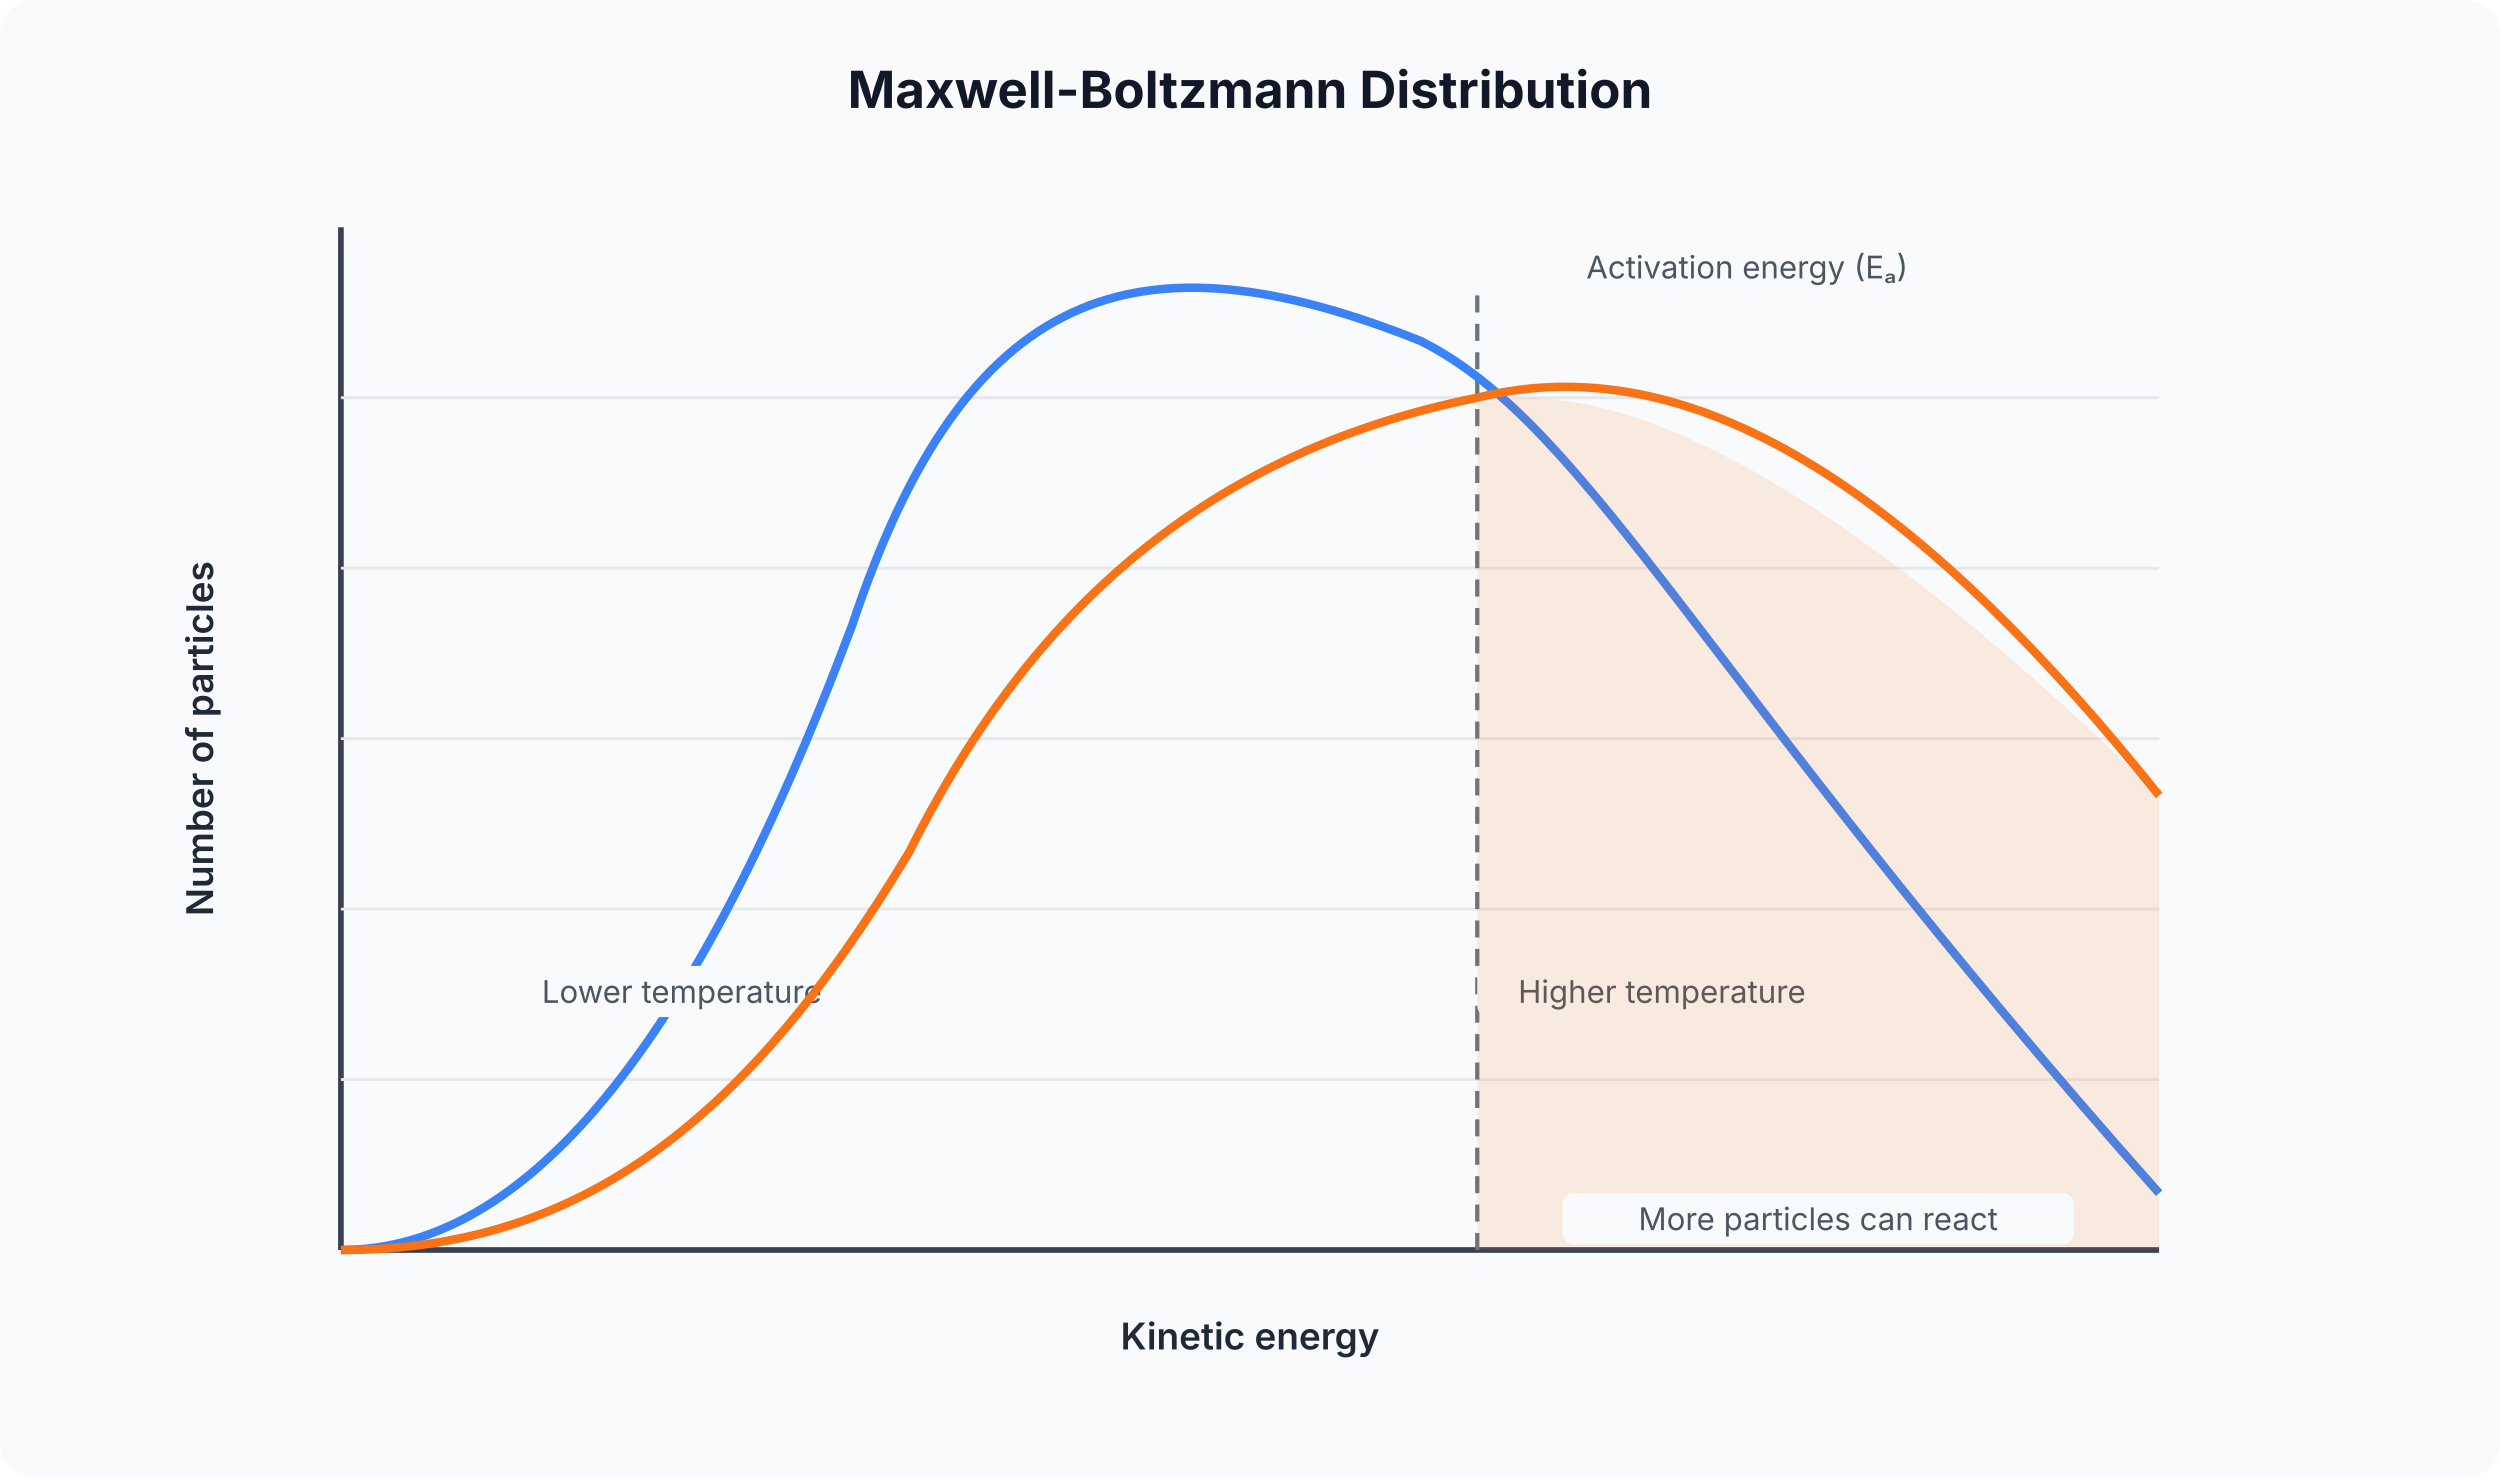
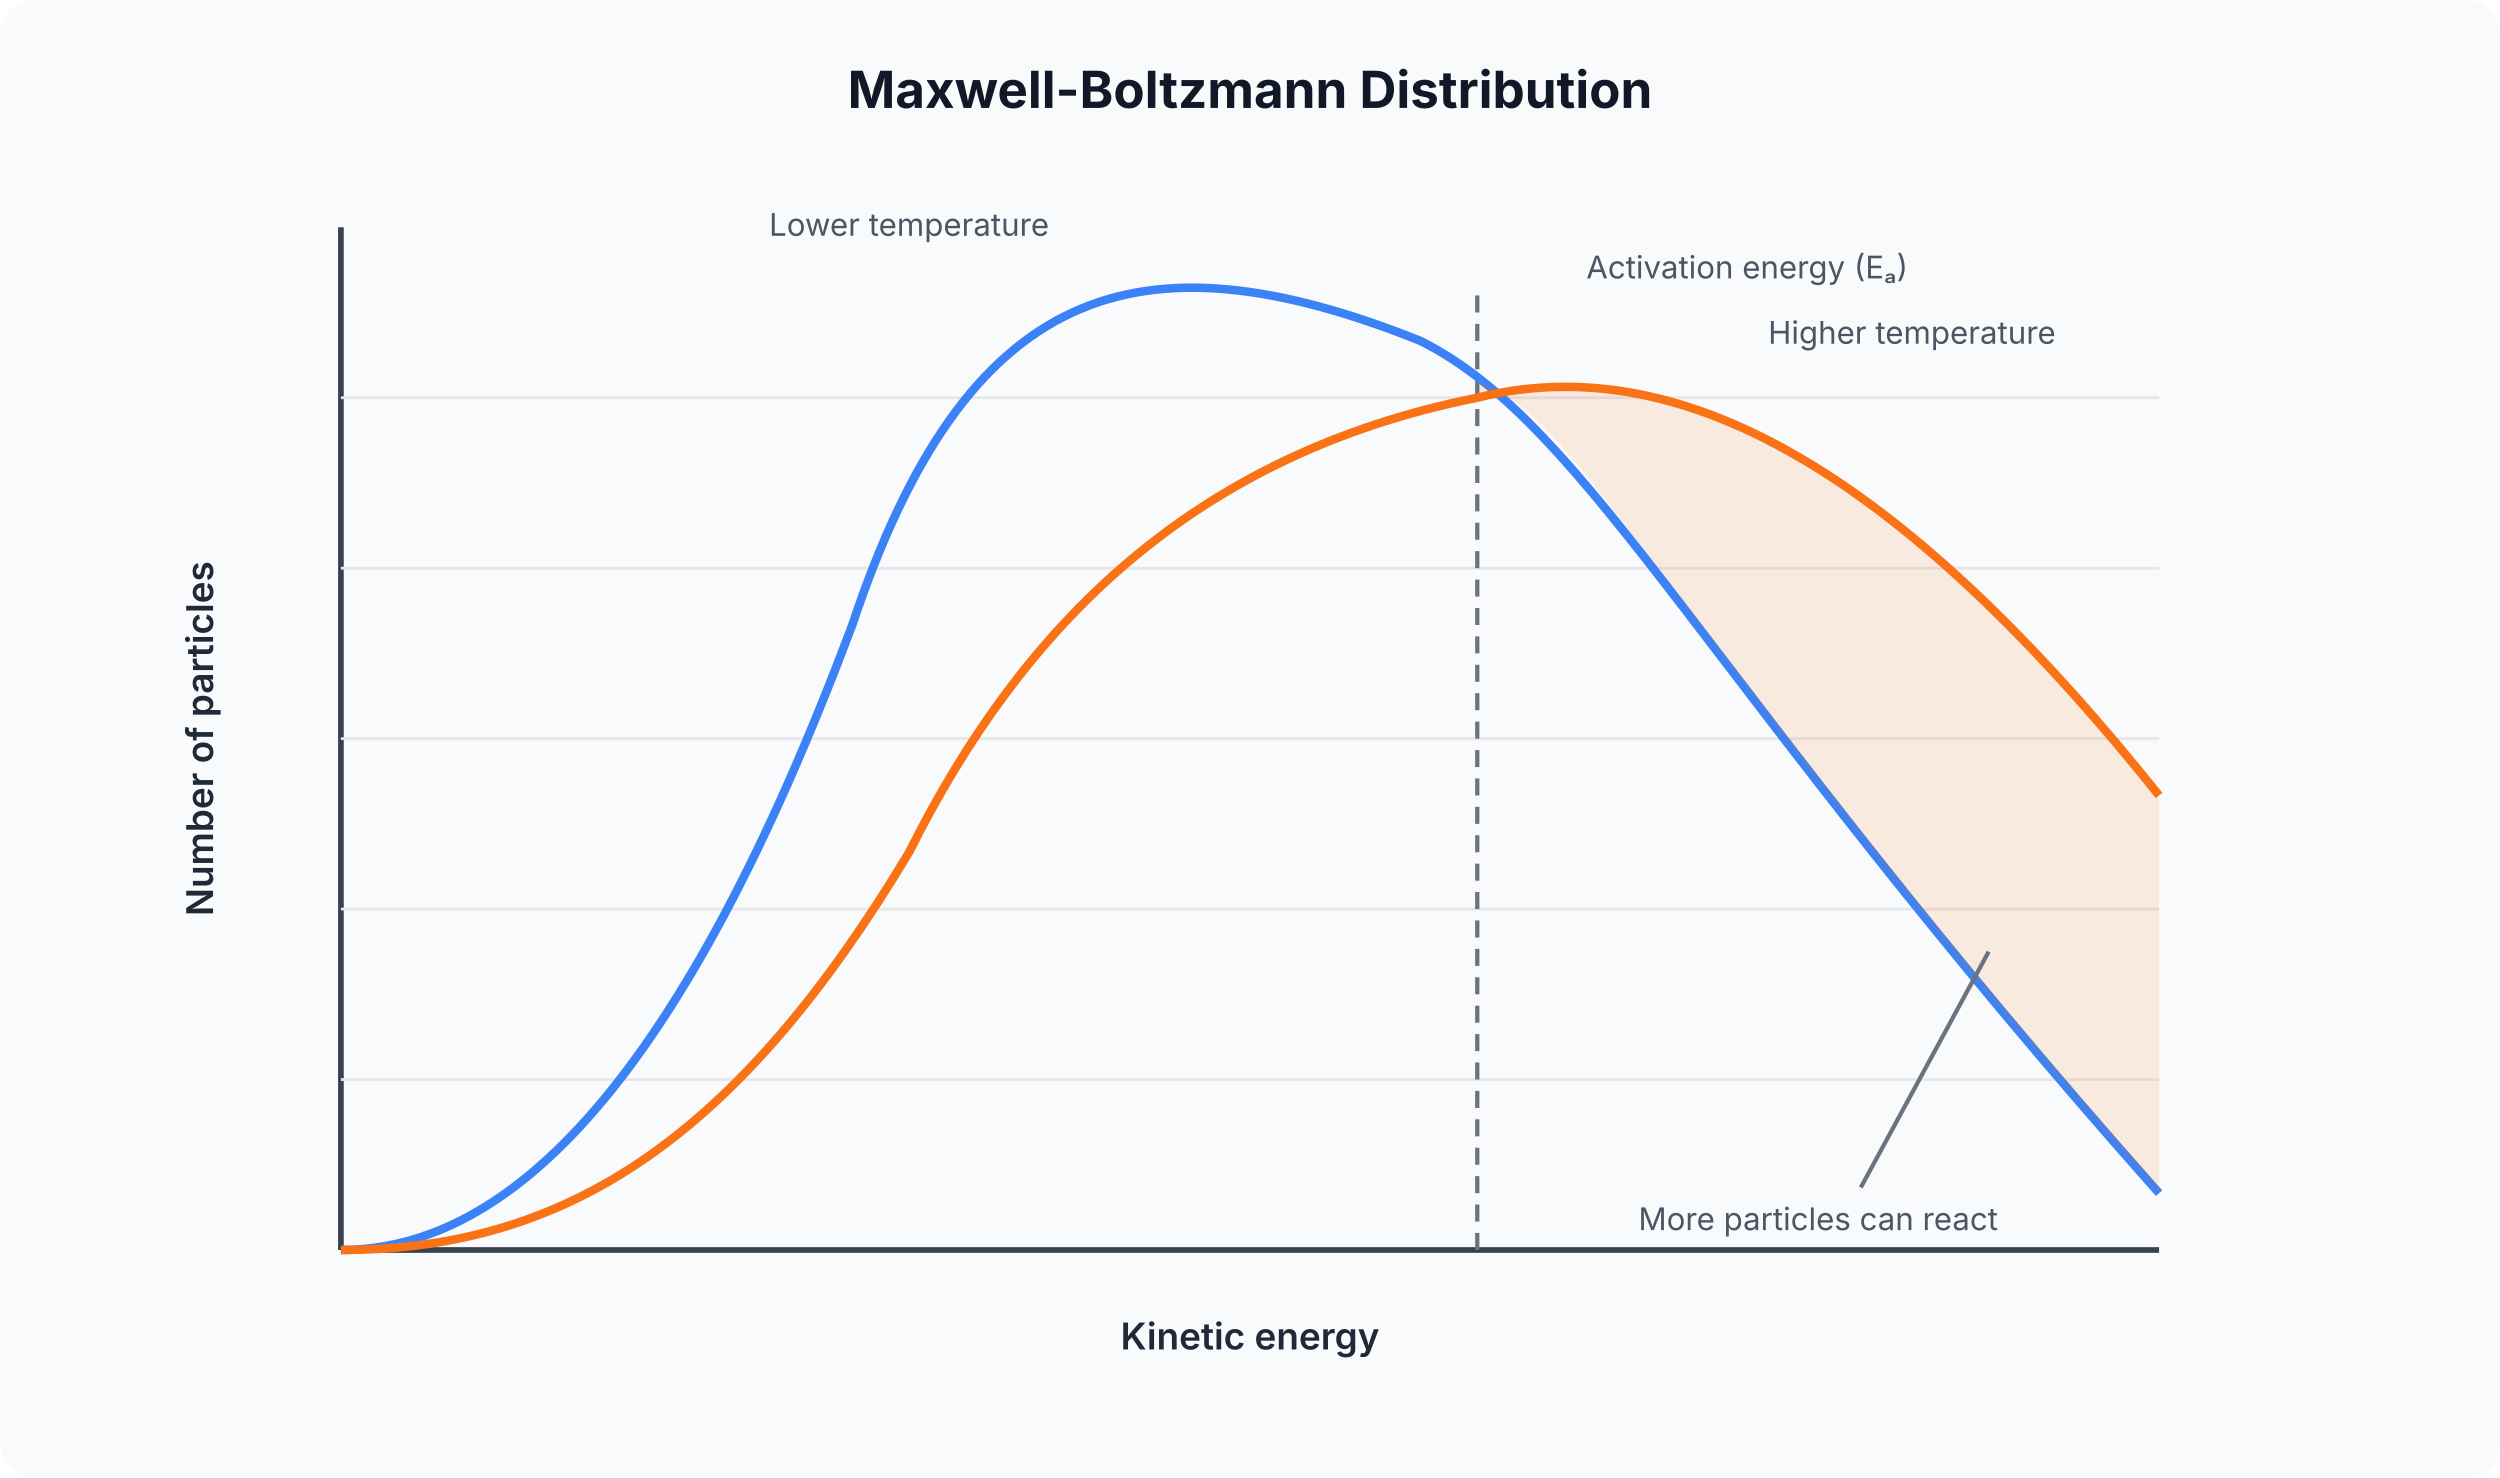
<svg xmlns="http://www.w3.org/2000/svg" viewBox="0 0 880 520" role="img" aria-labelledby="title desc">
  <defs>
    <style>
      .title { font-family: system-ui, -apple-system, BlinkMacSystemFont, sans-serif; font-size: 18px; font-weight: 700; fill: #111827; }
      .label { font-family: system-ui, -apple-system, BlinkMacSystemFont, sans-serif; font-size: 13px; font-weight: 600; fill: #1f2937; }
      .sublabel { font-family: system-ui, -apple-system, BlinkMacSystemFont, sans-serif; font-size: 11px; fill: #4b5563; }
      .axis { stroke: #374151; stroke-width: 2; }
      .grid { stroke: #e5e7eb; stroke-width: 1; }
      .low-t { fill: none; stroke: #3b82f6; stroke-width: 3; }
      .high-t { fill: none; stroke: #f97316; stroke-width: 3; }
      .line { stroke: #6b7280; stroke-width: 1.5; fill: none; }
    </style>
  </defs>
  <rect width="880" height="520" fill="#f9fafb" rx="12" />
  <text x="440" y="38" text-anchor="middle" class="title">Maxwell-Boltzmann Distribution</text>
  <line x1="120" y1="440" x2="760" y2="440" class="axis" />
  <line x1="120" y1="440" x2="120" y2="80" class="axis" />
  <text x="440" y="475" text-anchor="middle" class="label">Kinetic energy</text>
  <text x="75" y="260" text-anchor="middle" class="label" transform="rotate(-90 75 260)">Number of particles</text>
  <line x1="120" y1="380" x2="760" y2="380" class="grid" />
  <line x1="120" y1="320" x2="760" y2="320" class="grid" />
  <line x1="120" y1="260" x2="760" y2="260" class="grid" />
  <line x1="120" y1="200" x2="760" y2="200" class="grid" />
  <line x1="120" y1="140" x2="760" y2="140" class="grid" />
  <line x1="520" y1="440" x2="520" y2="100" class="line" stroke-dasharray="6,4" />
  <rect x="550" y="85" width="130" height="18" rx="4" fill="#f9fafb" />
  <text x="615" y="98" text-anchor="middle" class="sublabel">Activation energy (Eₐ)</text>
  <path d="M120 440 C180 440 240 380 300 220 C340 100 400 80 500 120 C560 150 600 240 760 420" class="low-t" />
-   <rect x="180" y="340" width="120" height="18" rx="4" fill="#f9fafb" />
-   <text x="240" y="353" text-anchor="middle" class="sublabel" fill="#1d4ed8">Lower temperature</text>
+   <rect x="260" y="70" width="120" height="18" rx="4" fill="#f9fafb" />
+   <text x="320" y="83" text-anchor="middle" class="sublabel" fill="#1d4ed8">Lower temperature</text>
  <path d="M120 440 C200 440 260 400 320 300 C360 220 420 160 520 140 C600 120 680 180 760 280" class="high-t" />
-   <rect x="520" y="340" width="130" height="18" rx="4" fill="#f9fafb" />
-   <text x="585" y="353" text-anchor="middle" class="sublabel" fill="#c2410c">Higher temperature</text>
-   <path d="M520 440 L520 142 Q600 124 760 280 L760 440 Z" fill="#f97316" fill-opacity="0.12" />
+   <rect x="608" y="108" width="130" height="18" rx="4" fill="#f9fafb" />
+   <text x="673" y="121" text-anchor="middle" class="sublabel" fill="#c2410c">Higher temperature</text>
+   <path d="M520 140 C600 120 680 180 760 280 L760 420 C600 240 560 150 521 134 Z" fill="#f97316" fill-opacity="0.12" />
  <rect x="550" y="420" width="180" height="18" rx="4" fill="#f9fafb" />
  <text x="640" y="433" text-anchor="middle" class="sublabel">More particles can react</text>
+   <line x1="655" y1="418" x2="700" y2="335" stroke="#6b7280" stroke-width="1.5" />
</svg>
